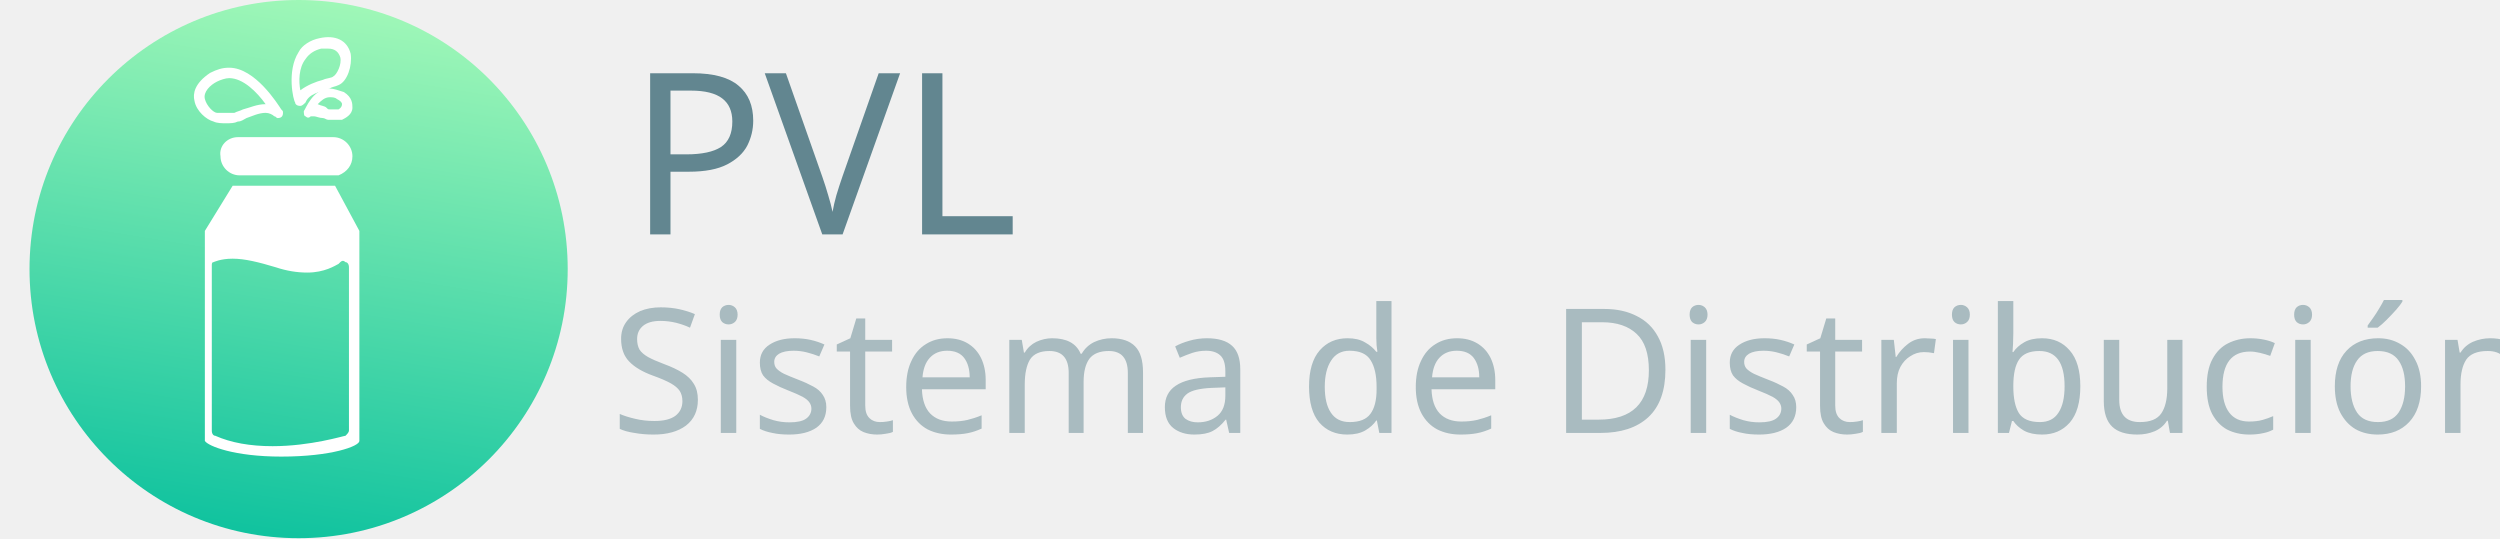
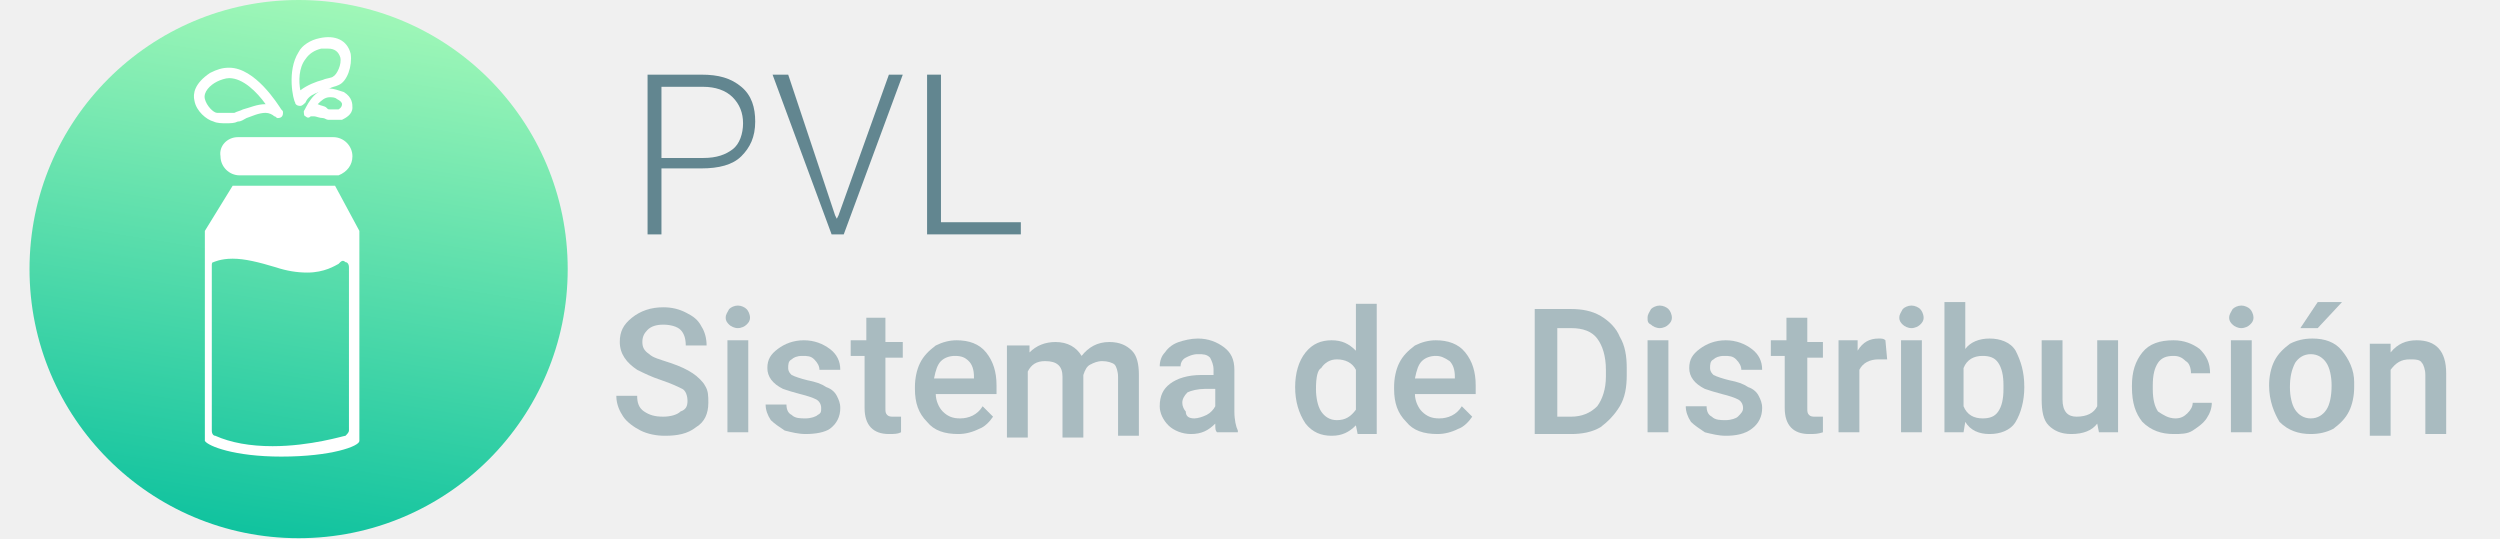
<svg xmlns="http://www.w3.org/2000/svg" version="1.1" id="Capa_1" x="0px" y="0px" viewBox="0 0 144 31" style="enable-background:new 0 0 144 31;" xml:space="preserve">
  <style type="text/css">
	.st0{fill:url(#Oval_1_);}
- 	.st1{fill:#628690;}
- 	.st2{font-family:'Arial-Black';}
- 	.st3{font-size:13px;}
- 	.st4{opacity:0.497;fill:#628690;enable-background:new    ;}
- 	.st5{font-family:'ChalkboardSE-Regular';}
- 	.st6{font-size:10px;}
- 	.st7{fill:#FFFFFF;}
+ 	.st1{enable-background:new    ;}
+ 	.st2{fill:#628690;}
+ 	.st3{opacity:0.497;enable-background:new    ;}
+ 	.st4{fill:#FFFFFF;}
</style>
  <g id="Group-3" transform="translate(60, 15)">
    <g id="Group">
-       <linearGradient id="Oval_1_" gradientUnits="userSpaceOnUse" x1="-963.234" y1="45.891" x2="-963.395" y2="46.891" gradientTransform="matrix(31 0 0 31 29820 -1438)">
+       <linearGradient id="Oval_1_" gradientUnits="userSpaceOnUse" x1="-1475.169" y1="884.658" x2="-1475.33" y2="883.658" gradientTransform="matrix(31 0 0 -31 45690 27409)">
        <stop offset="0" style="stop-color:#A2F8B8" />
        <stop offset="1" style="stop-color:#11C39F" />
      </linearGradient>
      <circle id="Oval" class="st0" cx="-42.8" cy="0.5" r="15.5" />
    </g>
  </g>
-   <text transform="matrix(1 0 0 1 36.1822 13.5001)" class="st1 st2 st3">PVL</text>
-   <text transform="matrix(1 0 0 1 35.1819 24.9366)" class="st4 st5 st6">Sistema de Distribución</text>
+   <g class="st1">
+     <path class="st2" d="M38.1,9.7v3.8h-0.8V4.3h3.1c1,0,1.7,0.2,2.3,0.7c0.6,0.5,0.8,1.2,0.8,2c0,0.9-0.3,1.5-0.8,2   c-0.5,0.5-1.3,0.7-2.3,0.7H38.1z M38.1,9.1h2.4c0.8,0,1.3-0.2,1.7-0.5s0.6-0.9,0.6-1.5c0-0.6-0.2-1.1-0.6-1.5   c-0.4-0.4-1-0.6-1.7-0.6h-2.4V9.1z" />
+     <path class="st2" d="M48.1,12.4l0.1,0.2l0.1-0.2l2.9-8.1H52l-3.4,9.2h-0.7l-3.4-9.2h0.9L48.1,12.4z" />
+     <path class="st2" d="M54.2,12.8h4.6v0.7h-5.4V4.3h0.8V12.8z" />
+   </g>
+   <g class="st3">
+     <path class="st2" d="M39.6,23.1c0-0.3-0.1-0.6-0.3-0.7s-0.6-0.3-1.2-0.5c-0.6-0.2-1-0.4-1.4-0.6c-0.6-0.4-1-0.9-1-1.6   c0-0.6,0.2-1,0.7-1.4c0.5-0.4,1.1-0.6,1.8-0.6c0.5,0,0.9,0.1,1.3,0.3c0.4,0.2,0.7,0.4,0.9,0.8c0.2,0.3,0.3,0.7,0.3,1.1h-1.2   c0-0.4-0.1-0.7-0.3-0.9c-0.2-0.2-0.6-0.3-1-0.3c-0.4,0-0.7,0.1-0.9,0.3c-0.2,0.2-0.3,0.4-0.3,0.7c0,0.3,0.1,0.5,0.4,0.7   c0.2,0.2,0.6,0.3,1.2,0.5c0.6,0.2,1,0.4,1.3,0.6c0.3,0.2,0.6,0.5,0.7,0.7c0.2,0.3,0.2,0.6,0.2,1c0,0.6-0.2,1.1-0.7,1.4   c-0.5,0.4-1.1,0.5-1.8,0.5c-0.5,0-1-0.1-1.4-0.3c-0.4-0.2-0.8-0.5-1-0.8s-0.4-0.7-0.4-1.2h1.2c0,0.4,0.1,0.7,0.4,0.9   c0.3,0.2,0.6,0.3,1.1,0.3c0.4,0,0.8-0.1,1-0.3C39.5,23.6,39.6,23.4,39.6,23.1z" />
+     <path class="st2" d="M41.8,18.3c0-0.2,0.1-0.3,0.2-0.5c0.1-0.1,0.3-0.2,0.5-0.2s0.4,0.1,0.5,0.2s0.2,0.3,0.2,0.5   c0,0.2-0.1,0.3-0.2,0.4c-0.1,0.1-0.3,0.2-0.5,0.2s-0.4-0.1-0.5-0.2C41.9,18.6,41.8,18.5,41.8,18.3z M43.1,24.9h-1.2v-5.3h1.2V24.9z   " />
+     <path class="st2" d="M47.3,23.5c0-0.2-0.1-0.4-0.3-0.5c-0.2-0.1-0.5-0.2-0.9-0.3c-0.4-0.1-0.7-0.2-1-0.3c-0.6-0.3-0.9-0.7-0.9-1.2   c0-0.5,0.2-0.8,0.6-1.1c0.4-0.3,0.9-0.5,1.5-0.5c0.6,0,1.1,0.2,1.5,0.5c0.4,0.3,0.6,0.7,0.6,1.2h-1.2c0-0.2-0.1-0.4-0.3-0.6   c-0.2-0.2-0.4-0.2-0.7-0.2c-0.3,0-0.5,0.1-0.6,0.2c-0.2,0.1-0.2,0.3-0.2,0.5c0,0.2,0.1,0.3,0.2,0.4c0.2,0.1,0.5,0.2,0.9,0.3   c0.5,0.1,0.8,0.2,1.1,0.4c0.3,0.1,0.5,0.3,0.6,0.5c0.1,0.2,0.2,0.4,0.2,0.7c0,0.5-0.2,0.9-0.6,1.2C47.5,24.9,47,25,46.4,25   c-0.4,0-0.8-0.1-1.2-0.2c-0.3-0.2-0.6-0.4-0.8-0.6c-0.2-0.3-0.3-0.6-0.3-0.9h1.2c0,0.3,0.1,0.5,0.3,0.6c0.2,0.2,0.5,0.2,0.8,0.2   c0.3,0,0.6-0.1,0.7-0.2C47.3,23.8,47.3,23.7,47.3,23.5z" />
+     <path class="st2" d="M51,18.4v1.3H52v0.9H51v2.9c0,0.2,0,0.3,0.1,0.4c0.1,0.1,0.2,0.1,0.4,0.1c0.1,0,0.3,0,0.4,0v0.9   C51.7,25,51.5,25,51.2,25c-0.9,0-1.4-0.5-1.4-1.5v-3H49v-0.9h0.9v-1.3H51z" />
+     <path class="st2" d="M55.2,25c-0.8,0-1.4-0.2-1.8-0.7c-0.5-0.5-0.7-1.1-0.7-1.9v-0.1c0-0.5,0.1-1,0.3-1.4c0.2-0.4,0.5-0.7,0.9-1   c0.4-0.2,0.8-0.3,1.2-0.3c0.7,0,1.3,0.2,1.7,0.7c0.4,0.5,0.6,1.1,0.6,1.9v0.5h-3.5c0,0.4,0.2,0.8,0.4,1c0.3,0.3,0.6,0.4,1,0.4   c0.5,0,1-0.2,1.3-0.7l0.6,0.6c-0.2,0.3-0.5,0.6-0.8,0.7C56,24.9,55.6,25,55.2,25z M55,20.5c-0.3,0-0.6,0.1-0.8,0.3s-0.3,0.5-0.4,1   h2.3v-0.1c0-0.4-0.1-0.7-0.3-0.9C55.6,20.6,55.4,20.5,55,20.5z" />
+     <path class="st2" d="M59.3,19.7l0,0.6c0.4-0.4,0.9-0.6,1.5-0.6c0.7,0,1.2,0.3,1.5,0.8c0.4-0.5,0.9-0.8,1.6-0.8c0.6,0,1,0.2,1.3,0.5   c0.3,0.3,0.4,0.8,0.4,1.4v3.5h-1.2v-3.4c0-0.3-0.1-0.6-0.2-0.7s-0.4-0.2-0.7-0.2c-0.3,0-0.5,0.1-0.7,0.2c-0.2,0.1-0.3,0.3-0.4,0.6   l0,3.6h-1.2v-3.5c0-0.6-0.3-0.9-1-0.9c-0.5,0-0.8,0.2-1,0.6v3.8h-1.2v-5.3H59.3z" />
+     <path class="st2" d="M70.1,24.9C70,24.8,70,24.7,70,24.4c-0.4,0.4-0.8,0.6-1.4,0.6c-0.5,0-1-0.2-1.3-0.5c-0.3-0.3-0.5-0.7-0.5-1.1   c0-0.6,0.2-1,0.6-1.3c0.4-0.3,1-0.5,1.8-0.5h0.7v-0.3c0-0.3-0.1-0.5-0.2-0.7c-0.2-0.2-0.4-0.2-0.7-0.2c-0.3,0-0.5,0.1-0.7,0.2   c-0.2,0.1-0.3,0.3-0.3,0.5h-1.2c0-0.3,0.1-0.6,0.3-0.8c0.2-0.3,0.5-0.5,0.8-0.6c0.3-0.1,0.7-0.2,1.1-0.2c0.6,0,1.1,0.2,1.5,0.5   c0.4,0.3,0.6,0.7,0.6,1.3v2.4c0,0.5,0.1,0.9,0.2,1.1v0.1H70.1z M68.8,24.1c0.2,0,0.5-0.1,0.7-0.2c0.2-0.1,0.4-0.3,0.5-0.5v-1h-0.6   c-0.4,0-0.8,0.1-1,0.2c-0.2,0.2-0.3,0.4-0.3,0.6c0,0.2,0.1,0.4,0.2,0.5C68.3,24,68.5,24.1,68.8,24.1z" />
+     <path class="st2" d="M74.6,22.3c0-0.8,0.2-1.5,0.6-2c0.4-0.5,0.9-0.7,1.5-0.7c0.6,0,1,0.2,1.4,0.6v-2.7h1.2v7.5h-1.1l-0.1-0.5   c-0.4,0.4-0.8,0.6-1.4,0.6c-0.6,0-1.1-0.2-1.5-0.7C74.8,23.8,74.6,23.1,74.6,22.3z M75.8,22.4c0,0.5,0.1,1,0.3,1.3   c0.2,0.3,0.5,0.5,0.9,0.5c0.5,0,0.8-0.2,1.1-0.6v-2.3c-0.2-0.4-0.6-0.6-1.1-0.6c-0.4,0-0.7,0.2-0.9,0.5   C75.9,21.3,75.8,21.7,75.8,22.4z" />
+     <path class="st2" d="M82.8,25c-0.8,0-1.4-0.2-1.8-0.7c-0.5-0.5-0.7-1.1-0.7-1.9v-0.1c0-0.5,0.1-1,0.3-1.4c0.2-0.4,0.5-0.7,0.9-1   c0.4-0.2,0.8-0.3,1.2-0.3c0.7,0,1.3,0.2,1.7,0.7c0.4,0.5,0.6,1.1,0.6,1.9v0.5h-3.5c0,0.4,0.2,0.8,0.4,1c0.3,0.3,0.6,0.4,1,0.4   c0.5,0,1-0.2,1.3-0.7l0.6,0.6c-0.2,0.3-0.5,0.6-0.8,0.7C83.6,24.9,83.2,25,82.8,25z M82.7,20.5c-0.3,0-0.6,0.1-0.8,0.3   s-0.3,0.5-0.4,1h2.3v-0.1c0-0.4-0.1-0.7-0.3-0.9C83.2,20.6,83,20.5,82.7,20.5z" />
+     <path class="st2" d="M88.4,24.9v-7.1h2.1c0.6,0,1.2,0.1,1.7,0.4c0.5,0.3,0.9,0.7,1.1,1.2c0.3,0.5,0.4,1.1,0.4,1.8v0.4   c0,0.7-0.1,1.3-0.4,1.8s-0.7,0.9-1.1,1.2c-0.5,0.3-1.1,0.4-1.7,0.4H88.4z M89.7,18.8V24h0.8c0.6,0,1.1-0.2,1.5-0.6   c0.3-0.4,0.5-1,0.5-1.7v-0.4c0-0.8-0.2-1.4-0.5-1.8c-0.3-0.4-0.8-0.6-1.5-0.6H89.7z" />
+     <path class="st2" d="M94.9,18.3c0-0.2,0.1-0.3,0.2-0.5c0.1-0.1,0.3-0.2,0.5-0.2s0.4,0.1,0.5,0.2s0.2,0.3,0.2,0.5   c0,0.2-0.1,0.3-0.2,0.4c-0.1,0.1-0.3,0.2-0.5,0.2s-0.4-0.1-0.5-0.2C94.9,18.6,94.9,18.5,94.9,18.3z M96.1,24.9h-1.2v-5.3h1.2V24.9z   " />
+     <path class="st2" d="M100.4,23.5c0-0.2-0.1-0.4-0.3-0.5c-0.2-0.1-0.5-0.2-0.9-0.3c-0.4-0.1-0.7-0.2-1-0.3c-0.6-0.3-0.9-0.7-0.9-1.2   c0-0.5,0.2-0.8,0.6-1.1c0.4-0.3,0.9-0.5,1.5-0.5c0.6,0,1.1,0.2,1.5,0.5c0.4,0.3,0.6,0.7,0.6,1.2h-1.2c0-0.2-0.1-0.4-0.3-0.6   c-0.2-0.2-0.4-0.2-0.7-0.2c-0.3,0-0.5,0.1-0.6,0.2c-0.2,0.1-0.2,0.3-0.2,0.5c0,0.2,0.1,0.3,0.2,0.4c0.2,0.1,0.5,0.2,0.9,0.3   c0.5,0.1,0.8,0.2,1.1,0.4c0.3,0.1,0.5,0.3,0.6,0.5c0.1,0.2,0.2,0.4,0.2,0.7c0,0.5-0.2,0.9-0.6,1.2c-0.4,0.3-0.9,0.4-1.5,0.4   c-0.4,0-0.8-0.1-1.2-0.2c-0.3-0.2-0.6-0.4-0.8-0.6c-0.2-0.3-0.3-0.6-0.3-0.9h1.2c0,0.3,0.1,0.5,0.3,0.6c0.2,0.2,0.5,0.2,0.8,0.2   c0.3,0,0.6-0.1,0.7-0.2C100.3,23.8,100.4,23.7,100.4,23.5z" />
+     <path class="st2" d="M104.1,18.4v1.3h0.9v0.9h-0.9v2.9c0,0.2,0,0.3,0.1,0.4c0.1,0.1,0.2,0.1,0.4,0.1c0.1,0,0.3,0,0.4,0v0.9   c-0.3,0.1-0.5,0.1-0.8,0.1c-0.9,0-1.4-0.5-1.4-1.5v-3H102v-0.9h0.9v-1.3H104.1z" />
+     <path class="st2" d="M108.7,20.7c-0.2,0-0.3,0-0.5,0c-0.5,0-0.9,0.2-1.1,0.6v3.6h-1.2v-5.3h1.1l0,0.6c0.3-0.5,0.7-0.7,1.2-0.7   c0.2,0,0.3,0,0.4,0.1L108.7,20.7z" />
+     <path class="st2" d="M109.4,18.3c0-0.2,0.1-0.3,0.2-0.5c0.1-0.1,0.3-0.2,0.5-0.2s0.4,0.1,0.5,0.2s0.2,0.3,0.2,0.5   c0,0.2-0.1,0.3-0.2,0.4c-0.1,0.1-0.3,0.2-0.5,0.2s-0.4-0.1-0.5-0.2C109.5,18.6,109.4,18.5,109.4,18.3z M110.7,24.9h-1.2v-5.3h1.2   V24.9z" />
+     <path class="st2" d="M116.6,22.3c0,0.8-0.2,1.5-0.5,2s-0.9,0.7-1.5,0.7c-0.6,0-1.1-0.2-1.4-0.7l-0.1,0.6H112v-7.5h1.2v2.7   c0.3-0.4,0.8-0.6,1.4-0.6c0.6,0,1.2,0.2,1.5,0.7C116.4,20.8,116.6,21.4,116.6,22.3L116.6,22.3z M115.4,22.2c0-0.6-0.1-1-0.3-1.3   c-0.2-0.3-0.5-0.4-0.9-0.4c-0.5,0-0.9,0.2-1.1,0.7v2.2c0.2,0.5,0.6,0.7,1.1,0.7c0.4,0,0.7-0.1,0.9-0.4c0.2-0.3,0.3-0.7,0.3-1.3   V22.2z" />
+     <path class="st2" d="M120.8,24.4c-0.3,0.4-0.8,0.6-1.5,0.6c-0.6,0-1-0.2-1.3-0.5c-0.3-0.3-0.4-0.8-0.4-1.5v-3.4h1.2v3.4   c0,0.7,0.3,1,0.8,1c0.6,0,1-0.2,1.2-0.6v-3.8h1.2v5.3h-1.1L120.8,24.4z" />
+     <path class="st2" d="M125.3,24.1c0.3,0,0.5-0.1,0.7-0.3s0.3-0.4,0.3-0.6h1.1c0,0.3-0.1,0.6-0.3,0.9c-0.2,0.3-0.5,0.5-0.8,0.7   c-0.3,0.2-0.7,0.2-1.1,0.2c-0.7,0-1.3-0.2-1.8-0.7c-0.4-0.5-0.6-1.1-0.6-2v-0.1c0-0.8,0.2-1.4,0.6-1.9c0.4-0.5,1-0.7,1.8-0.7   c0.6,0,1.1,0.2,1.5,0.5c0.4,0.4,0.6,0.8,0.6,1.4h-1.1c0-0.3-0.1-0.6-0.3-0.7c-0.2-0.2-0.4-0.3-0.7-0.3c-0.4,0-0.7,0.1-0.9,0.4   c-0.2,0.3-0.3,0.7-0.3,1.3v0.2c0,0.6,0.1,1,0.3,1.3C124.6,23.9,124.9,24.1,125.3,24.1z" />
+     <path class="st2" d="M128.4,18.3c0-0.2,0.1-0.3,0.2-0.5c0.1-0.1,0.3-0.2,0.5-0.2s0.4,0.1,0.5,0.2s0.2,0.3,0.2,0.5   c0,0.2-0.1,0.3-0.2,0.4c-0.1,0.1-0.3,0.2-0.5,0.2s-0.4-0.1-0.5-0.2C128.5,18.6,128.4,18.5,128.4,18.3z M129.7,24.9h-1.2v-5.3h1.2   V24.9z" />
+     <path class="st2" d="M130.7,22.2c0-0.5,0.1-1,0.3-1.4c0.2-0.4,0.5-0.7,0.9-1c0.4-0.2,0.8-0.3,1.3-0.3c0.7,0,1.3,0.2,1.7,0.7   s0.7,1.1,0.7,1.8l0,0.3c0,0.5-0.1,1-0.3,1.4s-0.5,0.7-0.9,1c-0.4,0.2-0.8,0.3-1.3,0.3c-0.7,0-1.3-0.2-1.8-0.7   C131,23.8,130.7,23.1,130.7,22.2L130.7,22.2z M131.9,22.3c0,0.5,0.1,1,0.3,1.3c0.2,0.3,0.5,0.5,0.9,0.5s0.7-0.2,0.9-0.5   c0.2-0.3,0.3-0.8,0.3-1.4c0-0.5-0.1-1-0.3-1.3s-0.5-0.5-0.9-0.5c-0.4,0-0.7,0.2-0.9,0.5C132,21.3,131.9,21.7,131.9,22.3z    M133.5,17.4h1.4l-1.4,1.5l-1,0L133.5,17.4z" />
+     <path class="st2" d="M137.7,19.7l0,0.6c0.4-0.5,0.9-0.7,1.5-0.7c1.1,0,1.7,0.6,1.7,1.9v3.5h-1.2v-3.4c0-0.3-0.1-0.6-0.2-0.7   c-0.1-0.2-0.4-0.2-0.7-0.2c-0.5,0-0.8,0.2-1.1,0.6v3.8h-1.2v-5.3H137.7z" />
+   </g>
  <g>
    <g>
-       <path class="st7" d="M13.7,7.9h5.5c0.6,0,1.1,0.5,1.1,1.1c0,0.5-0.3,0.9-0.8,1.1c-0.1,0-0.2,0-0.2,0c0,0,0,0,0,0c0,0,0,0,0,0h-5.5    c-0.6,0-1.1-0.5-1.1-1.1C12.6,8.4,13.1,7.9,13.7,7.9z" />
-       <path class="st7" d="M19.3,10.7C19.2,10.7,19.2,10.7,19.3,10.7l-5.6,0c-0.1,0-0.2,0-0.3,0l-1.6,2.6v12c0,0,0,0,0,0.1    c0.2,0.3,1.7,0.9,4.4,0.9c2.9,0,4.5-0.6,4.5-0.9V13.3L19.3,10.7z M20.1,24.8c0,0.1-0.1,0.2-0.2,0.3c-0.1,0-2,0.6-4.2,0.6    c-1.3,0-2.4-0.2-3.3-0.6c-0.1,0-0.2-0.1-0.2-0.3v-9.5c0-0.1,0-0.2,0.1-0.2c0,0,0.4-0.2,1.1-0.2c0.7,0,1.5,0.2,2.5,0.5    c0.6,0.2,1.2,0.3,1.8,0.3c1,0,1.6-0.4,1.8-0.5l0.1-0.1c0.1-0.1,0.2-0.1,0.3,0c0.1,0,0.2,0.1,0.2,0.3L20.1,24.8L20.1,24.8z" />
-       <path class="st7" d="M18.4,2.2c-0.5,0.1-1,0.4-1.2,0.8c-0.7,1.1-0.3,2.8-0.2,2.9c0,0.1,0.1,0.2,0.3,0.2c0,0,0,0,0,0    c0.1,0,0.2-0.1,0.3-0.2c0.2-0.5,0.8-0.6,1.4-0.8C19.1,5,19.3,5,19.5,4.9c0.5-0.2,0.8-1.1,0.7-1.8C20,2.3,19.3,2,18.4,2.2z     M19.2,4.4c-0.1,0.1-0.4,0.1-0.6,0.2c-0.4,0.1-0.9,0.3-1.3,0.6c-0.1-0.5-0.1-1.3,0.3-1.8c0.2-0.3,0.5-0.5,0.9-0.6    c0.1,0,0.3,0,0.4,0c0.4,0,0.6,0.2,0.7,0.5C19.7,3.7,19.4,4.3,19.2,4.4z" />
-       <path class="st7" d="M19,5.1c-1,0-1.4,1.2-1.5,1.3c0,0.1,0,0.3,0.1,0.3c0.1,0.1,0.2,0.1,0.3,0c0,0,0.1,0,0.2,0    c0.1,0,0.3,0.1,0.5,0.1c0.1,0,0.2,0.1,0.3,0.1c0.1,0,0.3,0,0.4,0c0.1,0,0.2,0,0.4,0c0.2-0.1,0.6-0.3,0.6-0.7c0-0.2,0-0.6-0.5-0.9    C19.5,5.2,19.2,5.1,19,5.1z M19.5,6.3c-0.1,0-0.4,0-0.5,0c-0.1,0-0.1,0-0.2-0.1c-0.1-0.1-0.3-0.1-0.5-0.2c0.2-0.2,0.4-0.4,0.7-0.4    c0.1,0,0.3,0,0.4,0.1c0.2,0.1,0.3,0.2,0.3,0.3C19.7,6.2,19.5,6.3,19.5,6.3z" />
-       <path class="st7" d="M12.1,4.2c-0.9,0.6-1,1.2-0.9,1.6c0.1,0.6,0.7,1.1,1.1,1.2c0.2,0.1,0.5,0.1,0.7,0.1l0,0c0.3,0,0.5,0,0.7-0.1    c0.2,0,0.3-0.1,0.5-0.2c0.3-0.1,0.7-0.3,1.1-0.3c0.2,0,0.4,0.1,0.5,0.2c0.1,0,0.1,0.1,0.2,0.1c0.2,0,0.3-0.1,0.3-0.3    c0-0.1,0-0.1-0.1-0.2c-0.2-0.3-1.5-2.4-3-2.4C12.8,3.9,12.5,4,12.1,4.2z M15.3,6c-0.5,0-0.9,0.2-1.3,0.3c-0.2,0.1-0.3,0.1-0.5,0.2    c-0.1,0-0.3,0-0.5,0c-0.2,0-0.4,0-0.5,0c-0.2,0-0.6-0.4-0.7-0.8c-0.1-0.4,0.3-0.8,0.7-1c0.2-0.1,0.5-0.2,0.7-0.2    C14,4.5,14.8,5.3,15.3,6z" />
+       <path class="st4" d="M13.7,7.9h5.5c0.6,0,1.1,0.5,1.1,1.1c0,0.5-0.3,0.9-0.8,1.1c-0.1,0-0.2,0-0.2,0l0,0l0,0h-5.5    c-0.6,0-1.1-0.5-1.1-1.1C12.6,8.4,13.1,7.9,13.7,7.9z" />
+       <path class="st4" d="M19.3,10.7C19.2,10.7,19.2,10.7,19.3,10.7h-5.6c-0.1,0-0.2,0-0.3,0l-1.6,2.6v12c0,0,0,0,0,0.1    c0.2,0.3,1.7,0.9,4.4,0.9c2.9,0,4.5-0.6,4.5-0.9V13.3L19.3,10.7z M20.1,24.8c0,0.1-0.1,0.2-0.2,0.3c-0.1,0-2,0.6-4.2,0.6    c-1.3,0-2.4-0.2-3.3-0.6c-0.1,0-0.2-0.1-0.2-0.3v-9.5c0-0.1,0-0.2,0.1-0.2c0,0,0.4-0.2,1.1-0.2c0.7,0,1.5,0.2,2.5,0.5    c0.6,0.2,1.2,0.3,1.8,0.3c1,0,1.6-0.4,1.8-0.5l0.1-0.1c0.1-0.1,0.2-0.1,0.3,0c0.1,0,0.2,0.1,0.2,0.3V24.8L20.1,24.8z" />
+       <path class="st4" d="M18.4,2.2c-0.5,0.1-1,0.4-1.2,0.8c-0.7,1.1-0.3,2.8-0.2,2.9c0,0.1,0.1,0.2,0.3,0.2l0,0c0.1,0,0.2-0.1,0.3-0.2    c0.2-0.5,0.8-0.6,1.4-0.8C19.1,5,19.3,5,19.5,4.9c0.5-0.2,0.8-1.1,0.7-1.8C20,2.3,19.3,2,18.4,2.2z M19.2,4.4    c-0.1,0.1-0.4,0.1-0.6,0.2c-0.4,0.1-0.9,0.3-1.3,0.6c-0.1-0.5-0.1-1.3,0.3-1.8c0.2-0.3,0.5-0.5,0.9-0.6c0.1,0,0.3,0,0.4,0    c0.4,0,0.6,0.2,0.7,0.5C19.7,3.7,19.4,4.3,19.2,4.4z" />
+       <path class="st4" d="M19,5.1c-1,0-1.4,1.2-1.5,1.3c0,0.1,0,0.3,0.1,0.3c0.1,0.1,0.2,0.1,0.3,0c0,0,0.1,0,0.2,0s0.3,0.1,0.5,0.1    c0.1,0,0.2,0.1,0.3,0.1c0.1,0,0.3,0,0.4,0s0.2,0,0.4,0c0.2-0.1,0.6-0.3,0.6-0.7c0-0.2,0-0.6-0.5-0.9C19.5,5.2,19.2,5.1,19,5.1z     M19.5,6.3c-0.1,0-0.4,0-0.5,0s-0.1,0-0.2-0.1S18.5,6.1,18.3,6c0.2-0.2,0.4-0.4,0.7-0.4c0.1,0,0.3,0,0.4,0.1    c0.2,0.1,0.3,0.2,0.3,0.3C19.7,6.2,19.5,6.3,19.5,6.3z" />
+       <path class="st4" d="M12.1,4.2c-0.9,0.6-1,1.2-0.9,1.6c0.1,0.6,0.7,1.1,1.1,1.2c0.2,0.1,0.5,0.1,0.7,0.1l0,0c0.3,0,0.5,0,0.7-0.1    c0.2,0,0.3-0.1,0.5-0.2c0.3-0.1,0.7-0.3,1.1-0.3c0.2,0,0.4,0.1,0.5,0.2c0.1,0,0.1,0.1,0.2,0.1c0.2,0,0.3-0.1,0.3-0.3    c0-0.1,0-0.1-0.1-0.2c-0.2-0.3-1.5-2.4-3-2.4C12.8,3.9,12.5,4,12.1,4.2z M15.3,6c-0.5,0-0.9,0.2-1.3,0.3c-0.2,0.1-0.3,0.1-0.5,0.2    c-0.1,0-0.3,0-0.5,0s-0.4,0-0.5,0c-0.2,0-0.6-0.4-0.7-0.8c-0.1-0.4,0.3-0.8,0.7-1c0.2-0.1,0.5-0.2,0.7-0.2C14,4.5,14.8,5.3,15.3,6    z" />
    </g>
  </g>
-   <path d="M-12.4,36.5c0,16.2,0,32.3,0,48.5c0,3-0.8,3.8-3.9,3.8c-26.4,0-52.8,0-79.2,0c-2.8,0-3.6-0.8-3.6-3.7c0-32.4,0-64.8,0-97.2  c0-0.9,0.3-2,0.7-2.8c1.8-3.5,3.8-7,5.7-10.5c1.1-1.9,2.3-3.7,3.3-5.7c0.5-0.9,0.7-1.9,0.7-2.9c0.1-4,0-8.1,0-12.1  c0-2.2,1-3.2,3.2-3.2c19.7,0,39.4,0,59.1,0c2.3,0,3.3,1,3.3,3.3c0,4.2,0,8.3,0,12.5c0,0.7,0.2,1.4,0.5,2c1.6,3.1,3.3,6.2,5.1,9.3  c1.3,2.4,2.8,4.7,4.1,7.1c0.5,0.9,0.8,2,0.8,3.1C-12.4,4.2-12.4,20.3-12.4,36.5z M-18.3-10.1c-25.2,0-50.2,0-75.2,0  c0,31.1,0,62.2,0,93.3c25.1,0,50.1,0,75.2,0C-18.3,52-18.3,21-18.3-10.1z M-20.2-15.7c-0.1-0.3-0.2-0.5-0.3-0.7  c-2.2-4-4.5-7.9-6.8-11.8c-0.2-0.4-0.9-0.6-1.4-0.6c-18.1,0-36.2,0-54.3,0c-0.8,0-1.3,0.3-1.7,1c-1.8,3.3-3.6,6.6-5.4,9.9  c-0.4,0.7-0.8,1.5-1.2,2.3C-67.6-15.7-44-15.7-20.2-15.7z M-28.8-43.8c-18.2,0-36.2,0-54.2,0c0,3.2,0,6.2,0,9.3  c18.1,0,36.1,0,54.2,0C-28.8-37.6-28.8-40.6-28.8-43.8z" />
-   <path d="M-40,23.3c5.4,0.8,9.2,3.8,11.7,8.3c0.8,1.5,1.4,3.4,1.4,5.1c0.2,3.3-2.5,5.7-5.8,5.5c-2.1-0.1-4.1-0.7-5.8-1.9  c-0.7-0.5-1.5-1-2.2-1.6c-0.8,2.9-1.5,5.7-2.3,8.5c-1,3.6-2.9,6.9-4.7,10.2c-0.6,1.2-1.6,1.7-3,1.7c-3.2,0-6.4-0.1-9.6,0  c-1.9,0.1-3.2-0.8-4-2.4c-2.9-5.2-4.6-10.8-5.8-16.5c-0.1-0.5-0.2-0.9-0.3-1.1c-2.2,1-4.4,2.2-6.6,3c-2.1,0.8-4.2,0.1-6-1.2  c-1.7-1.3-2-3.2-1.7-5.2c0.3-2,1.2-3.8,2.5-5.4c2.8-3.5,6-6.4,10.9-6.9c-0.6-0.8-1.1-1.6-1.7-2.2c-1.3-1.4-1.6-3.1-1.4-4.9  c0.1-1.4,1.6-2.3,3.1-2.3c1.3,0,2.4,1,2.5,2.4c0.2,1.9,1.3,3.1,2.8,4c0.3,0.2,1,0.2,1.4-0.1c3.5-2.1,7.3-3.3,11.4-2.4  c2,0.4,4,1.4,5.9,2.3c0.8,0.4,1.2,0.5,2.1,0.1c1.5-0.9,2.5-2,2.8-3.8c0.3-1.7,1.6-2.8,3.1-2.6c1.5,0.2,2.4,1.4,2.4,3.1  c-0.1,2-0.8,3.7-2.1,5.2C-39.5,22.6-39.7,22.9-40,23.3z M-55.9,53.6c1,0,2.1,0.1,3.1,0c0.4,0,1-0.4,1.2-0.7c3-6.3,5.1-12.9,5.4-19.9  c0.2-4.8-3.6-8.9-8.1-9.6c-5.5-0.8-10.7,3.4-11.3,7.8c-0.2,1.3-0.1,2.7,0,4.1c0.5,5.3,2.4,10.1,4.3,15c1.3,3.4,1.4,3.4,5,3.4  C-56.1,53.6-56,53.6-55.9,53.6z M-32.5,36.6c-0.3-3.5-4.6-7.6-8-7.6C-40.8,31.7-35.7,37-32.5,36.6z M-79.1,36.6  c3,0.2,8.1-4.8,7.9-7.7C-74.5,29.1-78.8,33.2-79.1,36.6z" />
</svg>
